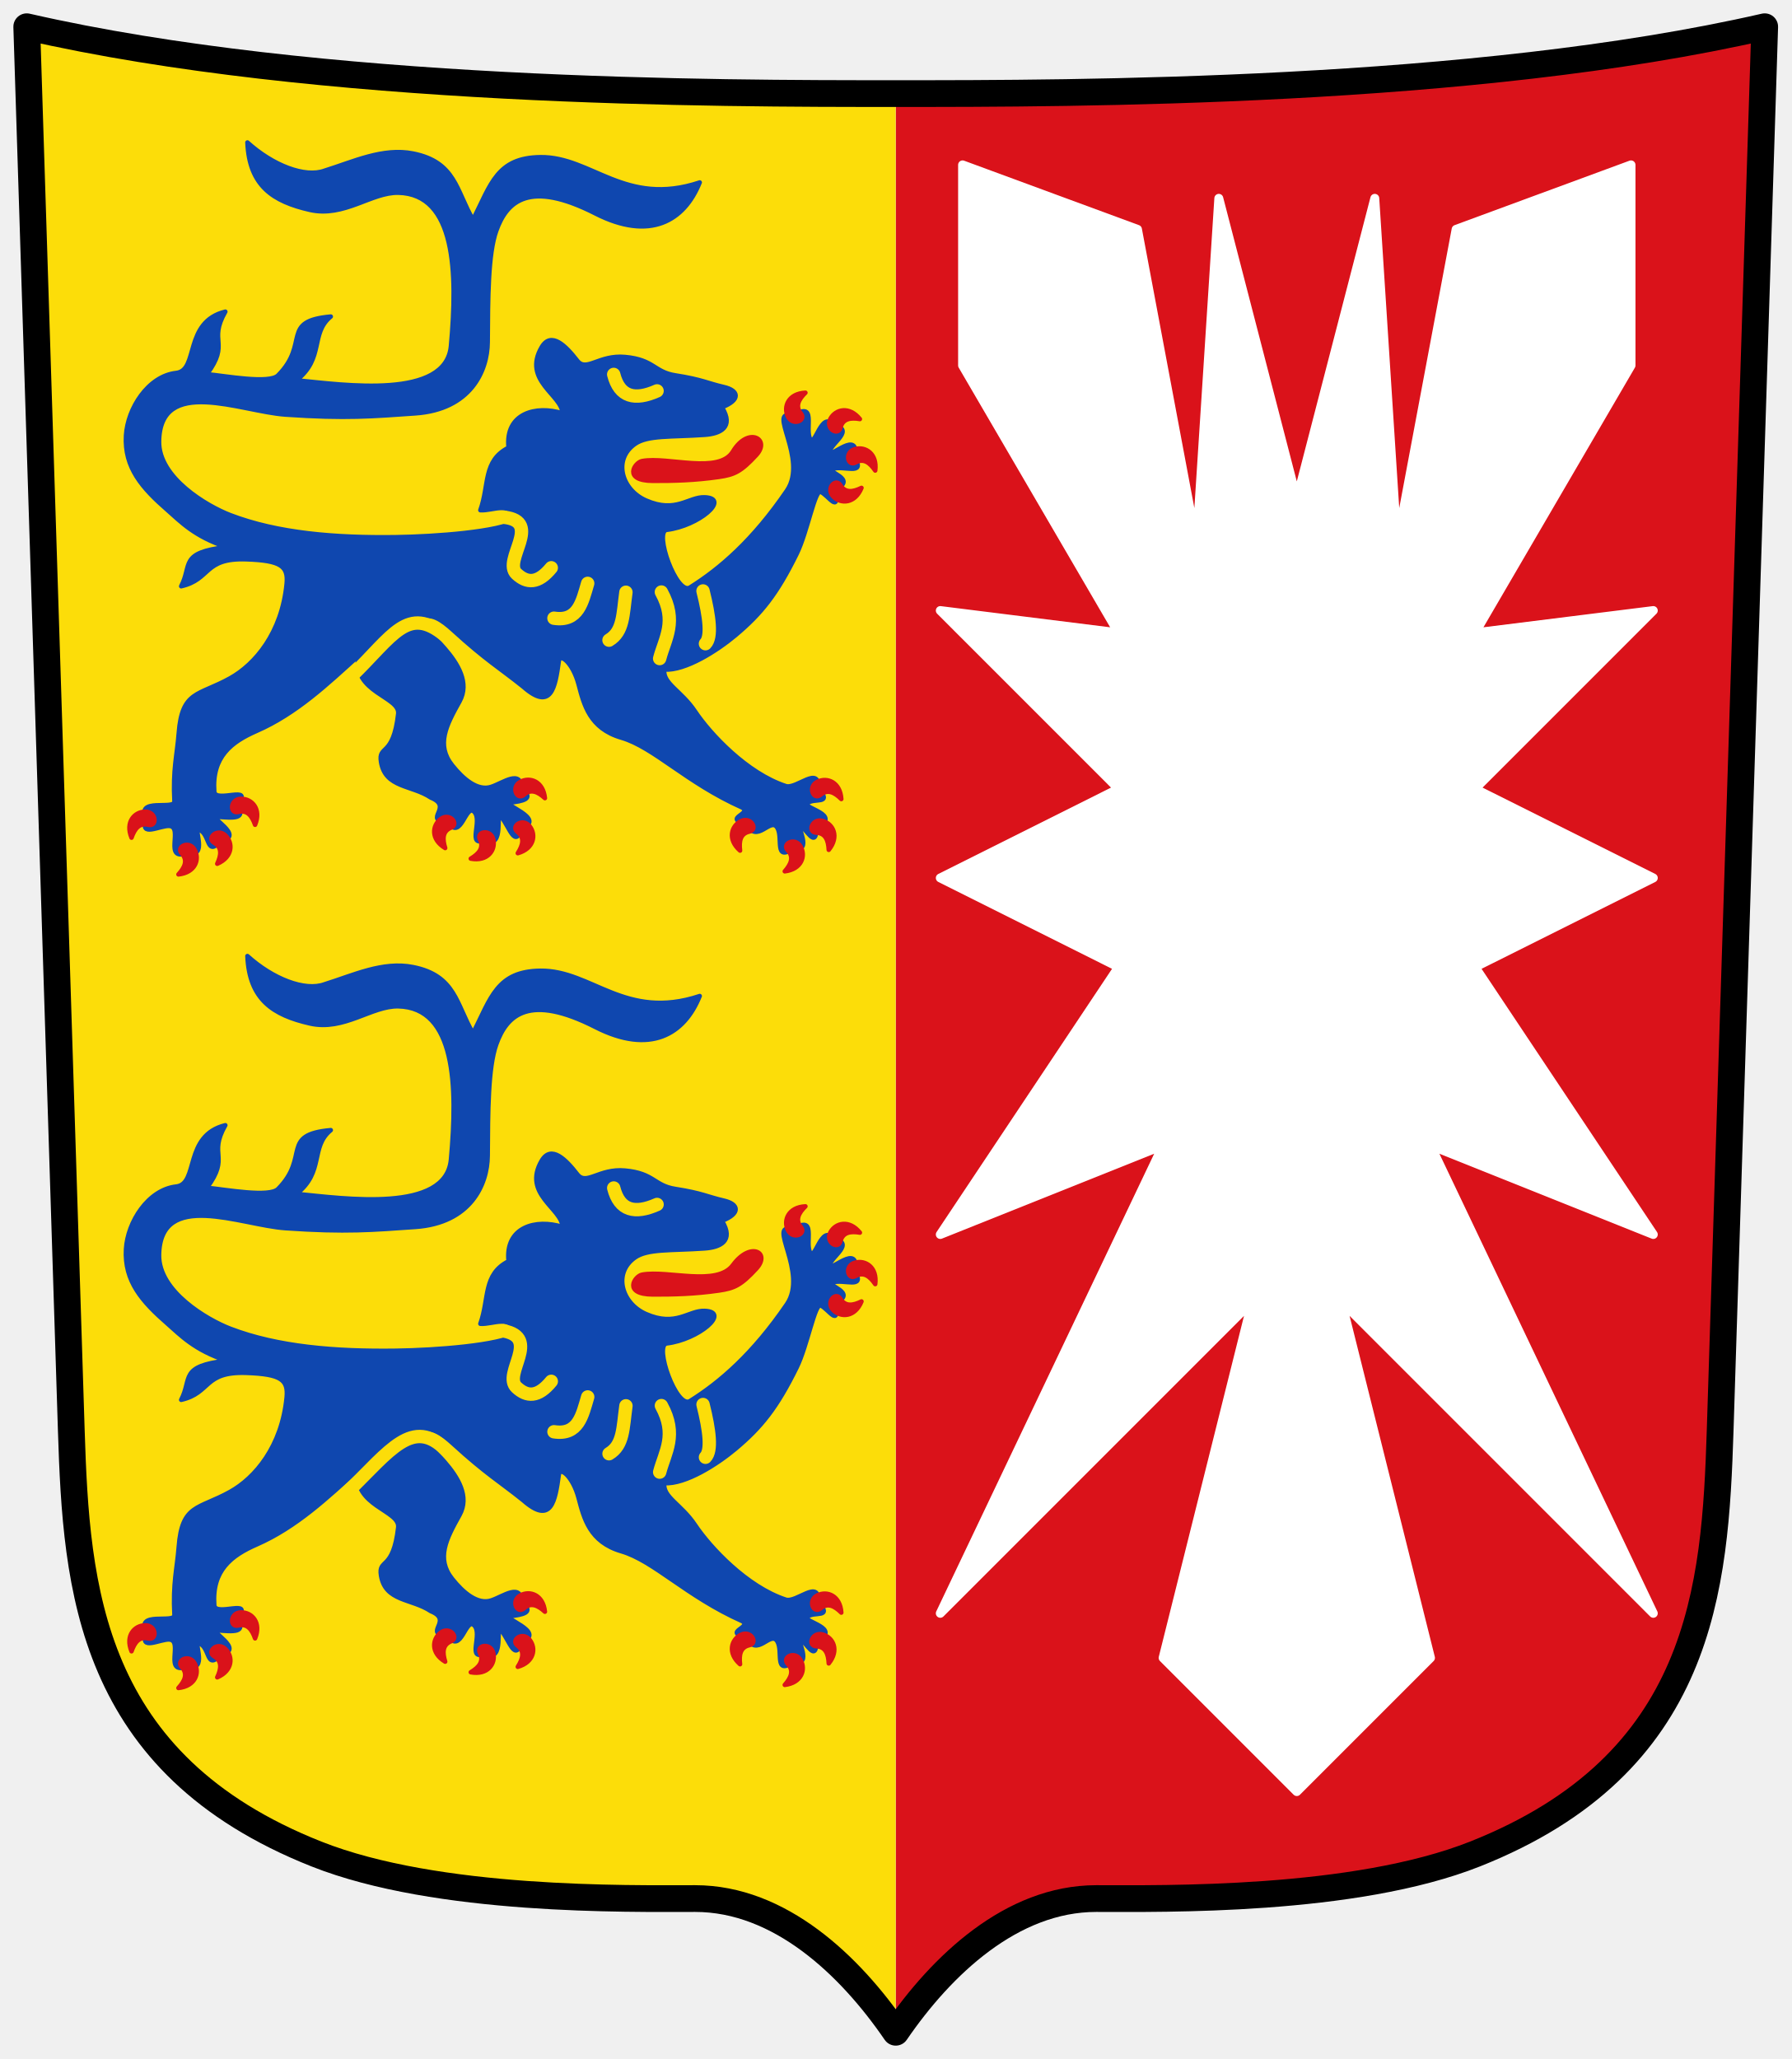
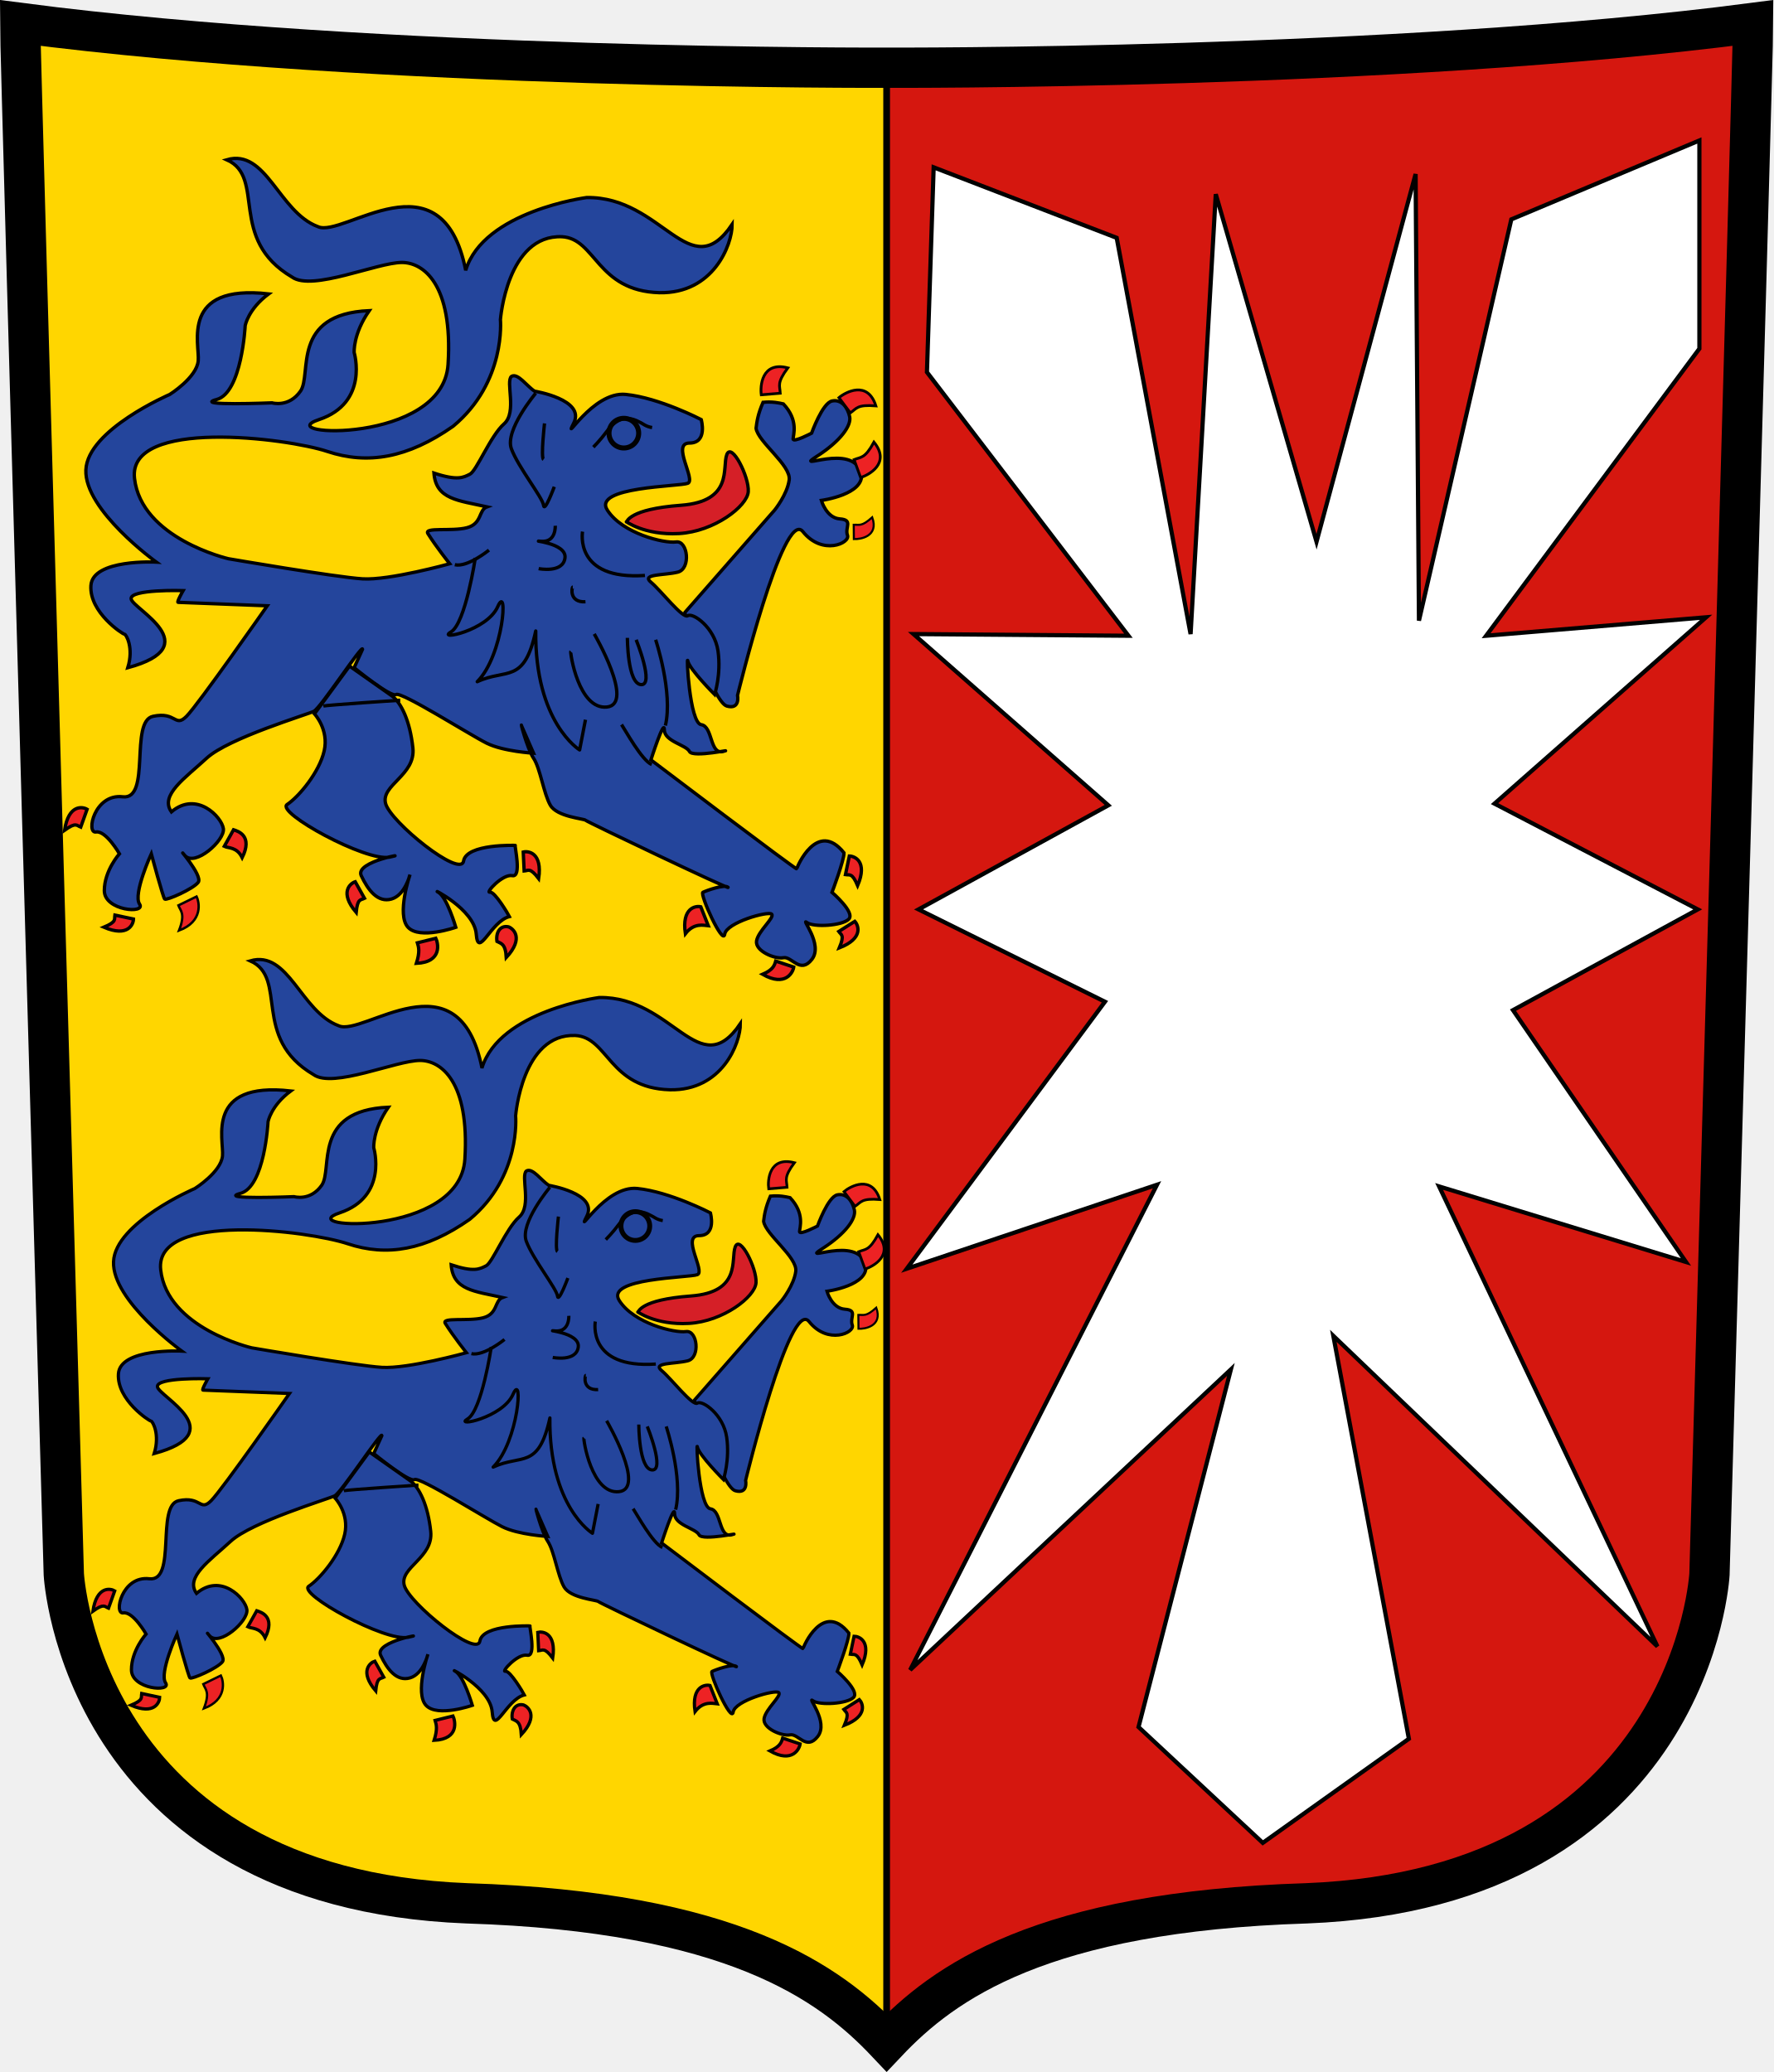
- <svg xmlns="http://www.w3.org/2000/svg" width="402" height="462">
-   <g fill-rule="evenodd">
-     <path d="m201 22.819c-40 0-129.52 0-195-15l10 315c1.122 35.34 3.923 74.74 55 95 27.2 10.787 70 10 85 10 15 0 34.735 15 45 30" fill="#fcdd09" />
-     <path d="m201.04 22.818c40 0 129.52 0 195-15l-10 315c-1.122 35.34-3.923 74.74-55 95-27.2 10.787-70 10-85 10-15 0-34.735 15-45 30" fill="#da121a" />
-     <g stroke-linejoin="round" stroke-linecap="round">
-       <path d="m396 6l-10 315c-1.122 35.34-3.923 74.74-55 95-27.2 10.787-70 10-85 10-19 0-34.735 15-45 30-10.265-15-26-30-45-30-15 0-57.799.787-85-10-51.08-20.255-53.878-59.662-55-95l-10-315c65.48 15 155 15 195 15 40 0 129.52 0 195-15z" fill="none" stroke="#000" stroke-width="6" />
-       <path d="m273.5 44.5l-5 77.5-13.249-70.54-39.25-14.464v45l35 60-40-5 40 40-40 20 40 20-40 60 50-20-50 105 70-70-20 80 30 30 30-30-20-80 70 70-50-105 50 20-40-60 40-20-40-20 40-40-40 5 35-60v-45l-39.25 14.464-13.249 70.54-5-77.5-17.5 67.5z" fill="#fff" stroke="#fff" stroke-width="2" />
-       <path d="m157.02 223.49c-16.726 5.569-24.25-5.801-35.739-5.672-9.76.109-11.08 6.03-15.13 14.03-3.801-6.476-3.896-12.96-13.483-14.854-6.766-1.337-13.383 1.85-19.812 3.851-4.429 1.647-11.662-1.192-17.335-6.327.415 9.797 5.779 13.248 14.03 15.13 7.652 1.744 13.821-3.975 19.812-3.851 12.902.268 13.332 17.909 11.832 34.385-1.1 12.09-23.912 8.749-34.671 7.702 6.329-4.957 3.03-10.478 7.705-14.304-11.434 1.026-4.602 5.927-11.832 13.204-1.947 1.959-11.734.134-15.959-.275 5.277-7.152.212-7.152 4.127-14.03-9.403 2.31-5.896 13.189-11.01 13.754-6.352.702-10.93 8.01-11.282 14.03-.422 7.222 3.634 11.793 9.356 16.78 2.808 2.448 5.988 5.904 13.208 8.252-10.676 1.282-7.665 3.946-10.181 8.802 6.734-1.535 4.985-6.384 14.584-6.05 7.842.271 9.462 1.541 9.08 5.502-1.062 11.02-7.086 18.08-12.658 21.18-7.205 4.01-10.813 2.709-11.557 12.378-.375 4.869-1.345 8.092-.963 15.267.11 2.062-8.989-1.054-6.191 3.989-1.883 4.237 3.03 1.333 5.091 1.513 3.173.277-1.47 8.07 3.99 6.05 4.823 1.241 1.212-5.743 2.614-5.226 2.648.976 1.53 6.315 4.953 2.476 5.577-.955-3.177-5.523-.963-5.364 3.867.277 6.707.642 4.54-2.751 4.052-4.579-4.896-.194-5.091-2.888-.564-7.816 3.829-11.135 9.493-13.616 8.929-3.911 15.901-10.542 22.843-16.833-1.369 8.238 9.373 9.124 8.939 12.982-1.116 9.93-4.528 6.861-3.852 10.856.985 5.821 6.842 5.065 11.191 7.967 5.23 2.112-2.041 5.128 3.781 5.475 3 4.481 3.988-4.282 5.94-2.292 1.94 1.977-1.738 8.101 2.396 6.274 4.65 2.479 2.159-7.105 3.658-5.174 2.027 2.612 3.057 7.145 4.692 2.523 5.541-2.133-5.081-5.426-2.685-5.696 2.581-.291 5.684-.812 2.557-3.01-.061-4.589-4.044-1.431-6.799-.522-3.075 1.014-6.315-1.76-8.772-4.851-3.628-4.563-1.352-8.926 1.651-14.304 4.658-8.341-10.831-17.299-8.53-18.705 2.102-1.284 4.546.367 7.154 2.751 7.35 6.716 10.488 8.474 15.684 12.654 6.311 5.562 7.16.153 7.98-5.777.263-1.899 3.153.44 4.424 5.221 1.212 4.558 2.464 9.895 9.61 11.982 7.315 2.136 14.553 10.07 27.1 15.668 2.384 1.405-4.471 2.469.939 3.584 2.335 4.885 5.417-1.627 6.957.975 1.351 2.285-.817 7.678 3.627 4.59 4.479 1.03.496-5.373 1.551-5.02 1.234.419 3.501 5.422 3.624.42 5.869-2.997-3.159-4.345-2.071-5.468 1.378-1.422 5.842.513 2.426-3.465.285-5.193-4.875.357-7.282-.433-8.71-2.859-16.961-11.684-20.362-16.78-3.082-4.618-7.28-6.235-6.879-9.353 4.769.288 11.842-4.253 15.959-7.702 5.774-4.836 9.283-9.195 13.758-18.293 2.376-4.83 4.078-14.478 5.366-13.891 1.825.832 4.266 5.137 3.302-.55 5.161-2.364-2.393-3.955-.655-4.579 2.486-.893 7.434 1.59 5.057-2.435 1.142-6.911-5.941.483-5.641-1.513.285-1.896 5.823-4.888.698-5.948-2.559-3.21-4.046 5.056-5.1 3.197-1.302-2.294 1.611-8.81-3.95-5.163-5.958-1.964 3.573 9.603-1.279 16.716-7.624 11.179-15.04 17.537-21.738 21.731-3.02 1.891-8.156-12.579-5.228-12.929 7.122-.849 14.407-7.05 8.53-7.299-3.647-.155-6.435 3.671-13.208.697-5.464-2.399-7.42-9.15-2.476-12.654 2.856-2.024 8.125-1.532 15.684-2.063 3.384-.238 6.658-1.624 3.852-6.189 4.272-1.65 3.806-3.764.413-4.539-3.668-.838-4.801-1.664-10.869-2.613-4.803-.751-4.734-3.528-11.282-4.126-5.895-.539-8.689 3.455-10.731.825-2.544-3.276-5.838-6.672-7.98-3.03-4.392 7.479 4.587 10.736 4.678 14.854-5.913-1.873-12.921-.054-12.11 7.702-5.77 2.934-4.288 8.344-6.329 14.03 2.926.204 7.04-2.36 7.98 2.476-3.562 2.355-17.934 3.452-26.966 3.576-13.483.185-26.465-.848-37.15-4.951-5.252-2.02-16.06-8.381-15.959-16.505.183-14.773 18.305-6.751 28.342-6.05 13.652.951 19.633.385 29.17-.275 12.375-.857 16.193-9.515 16.235-15.954.063-9.847.061-19.806 1.926-25.03 2.381-6.672 7.444-11.413 22.288-3.851 12.211 6.22 19.902 1.671 23.356-6.982z" fill="#0f47af" stroke="#0f47af" />
-       <path d="m78.2 334.56c9.261-9.02 14.478-16.703 21.867-9.203m57.693-10.209c1.475 5.881 2 10.339.55 11.832m-9.89-11.59c3.615 6.579.805 10.406-.389 14.924m-7.569-14.877c-.693 5.02-.55 8.817-3.797 10.751m-4.784-12.743c-1.226 4.117-2.084 8.663-7.569 7.814m-11.366-22.644c8.563 1.571-.27 9.696 2.98 12.69 2.319 2.137 4.788 2.299 7.783-1.362m14.01-43.38c1.298 5.121 4.765 5.905 9.728 3.696" fill="none" stroke="#fcdd09" stroke-width="3" />
-     </g>
+ <svg xmlns="http://www.w3.org/2000/svg" xmlns:xlink="http://www.w3.org/1999/xlink" version="1.1" width="527.998" height="617.072" viewBox="0 0 527.998 617.072">
+   <path id="red_area" style="fill:#D5170F;" d="M263.999,20.167c0,0,0,564,0,588.167c17-18,46-39,125-41.5    c115-4.5,120-98,120-98S521.998,16.167,521.998,6.833    C414.665,20.833,263.999,20.167,263.999,20.167z" />
+   <path id="yellow_area" style="fill:#FFD600;" d="M263.999,20.167c0,0,0,564,0,588.167    c-17-18-46-39-125-41.5c-115-4.5-120-98-120-98S6,16.167,6,6.833    C113.333,20.833,263.999,20.167,263.999,20.167z" />
+   <line id="line_in_the_middle" style="fill:none;stroke:#000000;stroke-width:2;" x1="263.999" y1="18.834" x2="263.999" y2="607.834" />
+   <path id="coat" style="fill:none;stroke:#000000;stroke-width:12;" d="M263.999,20.167    c0,0,150.666,0.667,257.999-13.333c0,9.333-12.999,462-12.999,462s-5,93.5-120,98    c-79,2.5-108,23.5-125,41.5c-17-18-46-39-125-41.5c-115-4.5-120-98-120-98S6,16.167,6,6.833    C113.333,20.833,263.999,20.167,263.999,20.167z" />
+   <polygon id="star" style="fill:#FFFFFF;stroke:#010101;stroke-width:1.25;" points="277.999,49.834     332.499,70.834 354.499,188.834 361.999,57.834 391.999,161.334 421.499,51.834     422.499,184.834 449.999,65.334 505.999,41.834 505.999,103.834 442.499,189.334     507.999,183.834 444.999,239.334 505.499,270.834 450.499,300.834 501.999,375.834     428.499,353.334 493.499,490.334 396.999,397.834 419.499,517.834 375.999,548.834     338.999,514.334 366.499,407.834 270.999,497.334 344.499,352.834 269.999,377.834     328.999,298.334 273.499,270.834 329.999,239.834 271.999,188.834 335.999,189.334     275.999,110.834 " />
+   <g id="lion">
+     <path id="path868" style="fill:#24459C;stroke:#010101;" d="M203.929,182.405     l26.704-30.478c0,0,3.771-4.643,4.354-8.997     c0.583-4.354-9.291-11.321-9.868-15.382c0.251-2.039,0.537-4.141,2.077-7.733     c2.853-0.261,4.742,0.182,6.051,0.476c4.643,4.934,2.9,9.288,2.9,10.451     c0,1.162,5.514-1.74,5.514-1.74s3.194-8.997,6.097-9.582     c2.903-0.577,4.64,2.034,5.223,4.645c0.582,2.614-2.612,7.257-9.869,11.899     c-7.254,4.643,10.74-4.354,13.354,4.934c1.16,6.39-11.904,8.13-11.904,8.13     s1.454,5.226,5.514,5.511c4.065,0.292,1.396,2.554,2.267,4.879     c0.866,2.322-7.487,6.154-13.292-1.104     c-5.806-7.259-19.447,48.765-19.447,48.765s0.871,4.354-3.191,3.194     C212.346,209.112,203.929,183.279,203.929,182.405z" />
+     <path id="path869" style="fill:#24459C;stroke:#010101;" d="     M217.999,66.834c0,6.152-5.667,20.667-21.667,20.333     c-18.697-0.542-18.904-16.122-29-16.667c-16.333-0.667-18.333,24.667-18.333,24.667     s1.738,18.673-14.095,31.789c-13.561,9.503-25.466,11.481-37.441,7.49     c-11.985-3.997-59.414-9.985-57.417,7.988     c1.998,17.973,27.959,23.961,27.959,23.961s31.95,5.494,39.938,5.993     c7.988,0.499,25.962-4.494,25.962-4.494s-3.997-4.992-6.495-8.986     c-1.246-1.998,7.032-0.555,11.611-1.743c4.584-1.188,3.435-5.301,5.98-6.223     c-8.632-1.928-15.2-2.219-15.797-10.05c7.023,2.325,8.718,1.327,10.719,0.327     c1.996-0.998,6.15-11.474,10.144-14.97c3.995-3.495,0.375-12.694,2.247-14.166     c1.887-1.068,4.574,2.943,6.858,4.415c0,0,15.172,2.467,11.68,9.455     c-3.493,6.988,5.494-9.485,15.476-8.487c9.987,0.998,22.466,7.492,22.466,7.492     s1.998,6.988-3.493,6.988c-5.494,0,1.993,10.983-0.502,11.98     c-2.497,0.995-28.459,0.995-23.965,7.986c4.493,6.994,16.975,9.987,20.47,9.491     c3.495-0.5,4.494,7.983,0.501,8.986c-3.994,0.996-10.985,0.497-7.989,2.994     c3,2.498,9.488,10.985,10.985,9.987c1.497-0.999,7.986,3.496,8.984,10.483     c0.998,6.988-0.998,12.981-0.998,12.981s-7.487-7.487-7.989-9.987     c-0.501-2.498,0.502,18.472,3.992,18.974c3.493,0.499,2.498,8.986,6.489,7.985     c3.997-0.995-8.986,1.999-9.984,0c-0.998-1.998-7.492-2.994-7.492-6.486     c0-3.496-3.992,8.987-3.992,8.987s43.438,32.949,43.438,32.453     c0-0.499,6.059-14.766,14.045-4.784c0.129,2.011-3.563,11.772-3.563,11.772     s6.988,5.99,4.992,7.989c-1.993,1.993-10.483,2.495-12.479,0.996     c-1.996-1.497,4.992,6.491,1.5,10.984c-3.496,4.493-5.993-1-8.491-0.499     c-2.498,0.499-8.485-1.996-7.986-4.995c0.499-2.996,5.494-6.988,4.493-7.986     c-1-0.995-13.48,2.496-13.979,5.993     c-0.501,3.493-7.492-11.985-6.489-12.481c0.998-0.499,6.489-2.498,7.487-1.494     c1,0.995-41.934-19.473-42.436-19.972c-0.497-0.501-8.485-1-10.483-4.493     c-1.996-3.495-2.997-10.985-4.992-13.976c-1.996-2.999-4.19-11.815-3.496-9.488     l3.496,7.986c0,0-8.987-0.499-13.982-2.991     c-4.992-2.495-25.46-15.479-26.959-14.48     c-1.494,1-12.479-7.986-12.479-7.986l2.498-5.494     c0.134-1.87-12.479,17.477-14.48,18.469     c-1.996,1-25.46,7.991-31.95,13.984     c-6.489,5.988-13.981,10.98-10.483,15.975c7.505-6.375,14.977,1.494,15.478,4.992     c0.499,3.493-8.488,11.481-11.481,7.991c-2.996-3.498,5.494,5.988,3.994,7.986     c-1.497,1.996-9.488,5.494-9.986,4.992c-0.5-0.499-3.995-13.48-3.995-13.48     s-5.492,11.983-3.493,14.979c1.998,2.994-10.484,1.999-10.484-3.997     c0-5.988,4.494-10.982,4.494-10.982s-3.997-6.988-6.991-6.492     c-2.994,0.502-0.499-11.481,7.989-10.481c8.485,0.995,1.996-22.467,8.986-23.963     c6.99-1.502,6.489,3.495,9.984,0c3.495-3.496,24.052-32.922,24.052-32.922     s-26.05-1.028-26.55-1.028c-0.501,0,1.5-3.493,1.5-3.493     s-15.978-0.499-15.479,2.495c0.499,2.996,22.965,13.981-1,20.471     c1.844-5.95-0.499-9.987-0.998-9.987c-0.501,0-10.486-6.486-9.984-14.478     c0.497-7.991,19.47-6.988,19.47-6.988s-21.466-15.478-20.967-27.458     c0.499-11.981,24.961-22.467,24.961-22.467s7.989-4.992,8.486-9.987     c0.501-4.992-5.492-22.965,20.972-19.969c-6.165,4.6-6.988,9.485-6.988,9.485     s-1,19.972-8.487,21.965c-7.487,1.999,16.474,1,16.474,1     s4.995,1.495,8.487-3.497c3.493-4.993-2.996-22.963,20.468-23.964     c-4.878,7.026-4.493,12.479-4.493,12.479s4.493,14.979-10.481,19.972     c-14.977,4.992,36.944,7.489,38.444-16.474     c1.494-23.966-7.416-30.322-13.749-30.322c-7.333,0-26.716,8.646-32.684,4.357     c-19.316-11.357-7.65-29.691-19.467-34.946     c11.817-3.412,15.484,15.588,27.151,19.922c7.487,3.496,36.922-22.529,44,13     c5.342-17.656,36-21.667,36-21.667C197.333,58.501,205.333,85.501,217.999,66.834z" />
+     <path id="path870" style="fill:#D51F27;stroke:#000000;" d="M186.514,155.413     c0.291,0,0.582-3.771,16.255-4.934c15.673-1.163,12.193-11.322,13.642-15.096     c1.454-3.771,6.679,6.677,6.386,11.033     c-0.292,4.354-10.16,11.899-20.61,12.479     C191.739,159.478,186.225,155.124,186.514,155.413z" />
+     <path id="path871" style="fill:none;stroke:#010101;" d="M162.132,126.095     c0,0-1.16,10.159-0.288,10.739" />
+     <path id="path872" style="fill:none;stroke:#010101;" d="M159.518,117.099c0,0-9.286,11.028-7.254,16.547     c2.031,5.511,9.288,14.51,9.58,16.833c0.288,2.322,3.191-5.512,3.191-5.512" />
+     <path id="path873" style="fill:none;stroke:#010101;" d="M165.326,156.573c0,0,0.292,4.934-4.065,4.64     c-4.352-0.289,7.548,0.294,6.965,4.937c-0.58,4.643-7.836,3.194-7.836,3.194" />
+     <path id="path874" style="fill:none;stroke:#010101;" d="M170.551,174.86     c-0.292,0-1.163,4.643,3.774,4.354" />
+     <path id="path875" style="fill:none;stroke:#010101;" d="M145.587,163.827c0,0-6.385,5.225-10.162,4.354     " />
+     <path id="path876" style="fill:none;stroke:#010101;stroke-linejoin:round;" d="     M141.525,166.152c0,0-2.903,19.447-7.257,22.061     c-4.354,2.614,10.737-0.293,13.933-7.545c3.191-7.259,1.737,14.511-6.099,22.348     c8.708-4.063,13.936,0.871,17.416-15.096     c-0.289,27.289,13.065,35.417,13.065,35.417l1.742-9" />
+     <path id="path877" style="fill:none;stroke:#010101;" d="M169.969,194.016     c-0.289,0.291,2.32,17.418,10.739,16.544     c8.417-0.869-3.774-21.77-3.774-21.77" />
+     <path id="path878" style="fill:none;stroke:#010101;" d="M186.807,189.953c0,0,0,13.643,4.062,13.934     c4.063,0.291-1.451-13.351-1.451-13.351" />
+     <path id="path879" style="fill:none;stroke:#010101;" d="M195.221,190.531c0,0,5.226,15.676,2.903,25.546     " />
+     <path id="path880" style="fill:none;stroke:#010101;" d="M185.064,215.786     c1.16,1.742,6.094,10.741,8.997,11.901" />
+     <path id="path883" style="fill:none;stroke:#010101;" d="M173.454,158.315     c0,0-2.614,14.513,18.576,13.062" />
+     <path id="path884" style="fill:#24459C;stroke:#010101;" d="M93.631,212.595     c0,0,4.354,4.645,2.899,11.03c-1.451,6.385-7.547,13.64-11.03,15.965     c-3.482,2.323,23.51,17.127,30.478,15.675c6.965-1.456-10.451,1.158-8.419,5.512     c2.031,4.354,4.937,8.128,8.997,6.966c4.068-1.16,5.517-7.257,5.517-7.257     s-4.068,11.899-0.585,15.673c3.488,3.774,14.225,0,14.225,0     s-2.616-8.997-5.226-10.448c-2.611-1.451,10.737,4.937,11.317,12.482     c0.585,7.545,4.326-3.814,9.87-5.225c-0.291-0.583-4.354-7.545-5.805-7.257     c-1.451,0.289,3.771-5.517,6.676-4.934c2.903,0.578,0.58-9,0.869-9     c0.291,0-14.513-0.582-15.382,4.643c-0.872,5.225-21.772-11.61-23.222-17.125     c-1.457-5.514,9-8.422,8.128-16.544c-0.872-8.131-3.485-13.356-6.094-15.387     l-12.776-8.997L93.631,212.595z" />
+     <path id="path885" style="fill:none;stroke:#010101;" d="M96.243,210.274     c0.871-0.292,22.933-1.743,22.933-1.743" />
+     <path id="path886" style="fill:#ED2224;stroke:#010101;" d="M155.8,253.746     c1.429-0.357,5.75,0.063,4.59,7.903c-2.589-3.354-3.015-2.375-4.324-2.257     L155.8,253.746z" />
+     <path id="path887" style="fill:#ED2224;stroke:#010101;" d="M151.423,276.032     c1.378,0.509,4.711,3.298-0.669,9.116c-0.248-4.232-1.626-4.136-2.776-4.776     C147.578,277.856,148.845,275.457,151.423,276.032z" />
+     <path id="path888" style="fill:#ED2224;stroke:#010101;" d="M129.772,279.429     c0.624,1.329,2.128,7.086-5.79,7.474c1.119-3.554,0.668-4.851,0.299-6.112     L129.772,279.429z" />
+     <path id="path889" style="fill:#ED2224;stroke:#010101;" d="M105.769,262.596     c-1.403,0.453-4.851,3.092,0.279,9.133c0.428-4.217,1.304-3.609,2.479-4.199     L105.769,262.596z" />
+     <path id="path890" style="fill:#ED2224;stroke:#010101;" d="M208.661,270.06     c-1.429-0.357-5.75,0.182-4.592,8.021c2.591-3.354,5.514-2.495,6.826-2.376     L208.661,270.06z" />
+     <path id="path891" style="fill:#ED2224;stroke:#010101;" d="M236.332,288.013     c-0.185,1.464-2.368,6.059-9.265,2.153c3.11-1.327,3.538-2.669,3.9-3.936     L236.332,288.013z" />
+     <path id="path892" style="fill:#ED2224;stroke:#010101;" d="M254.516,274.394     c1.018,1.069,2.783,5.036-4.605,7.897c1.636-3.911,0.578-3.794-0.172-4.873     L254.516,274.394z" />
+     <path id="path893" style="fill:#ED2224;stroke:#010101;stroke-width:0.826;" d="     M226.674,117.575c-0.357-2.495,0.065-10.046,7.903-8.02     c-3.354,4.521-2.371,5.266-2.255,7.551L226.674,117.575z" />
+     <path id="path894" style="fill:#ED2224;stroke:#010101;" d="M252.895,254.938     c1.472,0.013,5.552,1.502,2.472,8.802c-1.672-3.896-2.328-3.05-3.627-3.263     L252.895,254.938z" />
+     <path id="path895" style="fill:#ED2224;stroke:#010101;" d="M69.536,247.117     c1.403,0.454,5.803,1.783,2.578,8.303c-1.616-3.267-4.164-2.776-5.334-3.369     L69.536,247.117z" />
+     <path id="path896" style="fill:#ED2224;stroke:#010101;stroke-width:0.716;" d="     M58.528,266.998c0.826,1.652,2.021,7.439-5.223,10.119     c1.991-5.119,0.385-5.855-0.192-7.479L58.528,266.998z" />
+     <path id="path897" style="fill:#ED2224;stroke:#010101;" d="M39.739,273.705     c-0.02,1.472-1.53,5.547-8.814,2.432c3.905-1.654,3.064-2.315,3.282-3.609     L39.739,273.705z" />
+     <path id="path898" style="fill:#ED2224;stroke:#010101;" d="M25.933,241.016     c-1.259-0.76-5.521-1.616-6.694,6.224c3.455-2.46,3.576-1.396,4.794-0.905     L25.933,241.016z" />
+     <path id="path899" style="fill:#ED2224;stroke:#010101;stroke-width:0.826;" d="     M249.796,118.428c1.933-1.628,8.545-5.281,10.995,2.442     c-5.612-0.444-5.724,0.783-7.595,2.094L249.796,118.428z" />
+     <path id="path900" style="fill:#ED2224;stroke:#010101;stroke-width:0.826;" d="     M256.243,142.206c2.417-0.719,9.098-4.257,3.979-10.534     c-2.705,4.944-3.792,4.362-5.914,5.208L256.243,142.206z" />
+     <path id="path901" style="fill:#ED2224;stroke:#010101;stroke-width:0.622;" d="     M254.242,160.547c1.895,0.094,7.525-0.747,5.466-6.484     c-3.156,2.832-3.785,2.146-5.507,2.217L254.242,160.547z" />
+     <circle style="fill:none;stroke:#010101;stroke-width:1.5;" cx="185.749" cy="129.001" r="4.417" />
+     <path style="fill:none;stroke:#010101;" d="M176.666,133.167c0,0,2.167-2.167,4-4.667     s4.833-5.5,9.667-2.833c1.167,0.5,1.833,1.333,3.833,1.667" />
  </g>
-   <g stroke-linejoin="round" stroke-linecap="round">
-     <g fill="#da121a" stroke="#da121a">
-       <path d="m29.512 370.52c-1.455-3.544.704-5.835 3.108-5.831 2.54.003 2.668 3.436.674 2.938-2.033-.508-3.079.891-3.782 2.893z" />
-       <path d="m40.04 378.75c3.811-.406 4.8-3.393 3.653-5.507-1.211-2.232-4.293-.713-2.906.805 1.413 1.546.68 3.131-.747 4.702z" />
-       <path d="m48.749 376.36c3.516-1.523 3.57-4.669 1.845-6.345-1.821-1.77-4.31.599-2.534 1.634 1.81 1.055 1.583 2.786.688 4.711z" />
-       <path d="m57.24 367.62c1.455-3.544-.704-5.835-3.108-5.831-2.54.003-2.668 3.436-.674 2.938 2.033-.508 3.079.891 3.782 2.893z" />
-       <path d="m193.32 292.02c-1.451 3.546-4.596 3.664-6.308 1.975-1.807-1.784.51-4.32 1.582-2.566 1.092 1.787 2.819 1.525 4.726.591z" />
-       <path d="m196.4 288.13c.482-3.801-2.199-5.45-4.52-4.821-2.451.664-1.682 4.01.115 3.01 1.831-1.019 3.205.059 4.405 1.809z" />
-       <path d="m192.96 276.58c-2.407-2.981-5.455-2.192-6.609-.083-1.219 2.227 1.729 3.992 2.252 2 .533-2.026 2.263-2.269 4.357-1.922z" />
-       <path d="m180.74 270.68c-3.828.186-4.987 3.112-3.964 5.287 1.08 2.298 4.244.958 2.947-.636-1.322-1.625-.499-3.165 1.017-4.651z" />
-       <path d="m122.28 361.64c-.392-3.811-3.377-4.811-5.495-3.672-2.237 1.202-.728 4.289.794 2.908 1.552-1.407 3.135-.669 4.701.764z" />
-       <path d="m116.19 374c3.687-1.046 4.155-4.158 2.667-6.05-1.572-1.994-4.351.025-2.727 1.285 1.655 1.284 1.201 2.971.061 4.761z" />
-       <path d="m105.64 375.22c3.768.699 5.57-1.881 5.075-4.234-.523-2.485-3.91-1.909-3.01-.059.913 1.886-.243 3.195-2.06 4.293z" />
-       <path d="m99.9 372.85c-3.285-1.972-2.924-5.098-.994-6.532 2.038-1.515 4.194 1.161 2.297 1.953-1.933.808-1.936 2.554-1.303 4.579z" />
-       <path d="m166.07 373.42c-2.881-2.527-1.967-5.538.188-6.605 2.276-1.127 3.919 1.89 1.911 2.331-2.046.45-2.361 2.168-2.099 4.274z" />
-       <path d="m176.1 378.06c3.804-.466 4.745-3.47 3.565-5.564-1.246-2.212-4.303-.644-2.893.851 1.438 1.524.73 3.12-.672 4.713z" />
-       <path d="m185.97 373.24c2.408-2.98.995-5.792-1.311-6.476-2.435-.723-3.54 2.53-1.486 2.623 2.093.095 2.696 1.734 2.797 3.854z" />
-       <path d="m188.79 361.84c-.242-3.823-3.185-4.94-5.346-3.886-2.283 1.113-.897 4.257.679 2.937 1.606-1.345 3.159-.545 4.667.949z" />
-       <path d="m144.09 286.01c5.853-1.066 16.78 2.737 20.395-2.167 3.982-5.402 8.517-2.745 5.228.825-3.441 3.735-4.941 4.404-8.392 4.904-5.369.778-10.183.901-14.835.882-6.805-.027-4.055-4.142-2.396-4.444z" />
-     </g>
-     <g fill-rule="evenodd">
-       <path d="m157.02 40.938c-16.726 5.569-24.25-5.801-35.739-5.672-9.76.109-11.08 6.03-15.13 14.03-3.801-6.476-3.896-12.96-13.483-14.854-6.766-1.337-13.383 1.85-19.812 3.851-4.429 1.647-11.662-1.192-17.335-6.327.415 9.797 5.779 13.248 14.03 15.13 7.652 1.744 13.821-3.975 19.812-3.851 12.902.268 13.332 17.909 11.832 34.385-1.1 12.09-23.912 8.749-34.671 7.702 6.329-4.957 3.03-10.478 7.705-14.304-11.434 1.026-4.602 5.927-11.832 13.204-1.947 1.959-11.734.134-15.959-.275 5.277-7.152.212-7.152 4.127-14.03-9.403 2.31-5.896 13.189-11.01 13.754-6.352.702-10.93 8.01-11.282 14.03-.422 7.222 3.634 11.793 9.356 16.78 2.808 2.448 5.988 5.904 13.208 8.252-10.676 1.282-7.665 3.946-10.181 8.802 6.734-1.535 4.985-6.384 14.584-6.05 7.842.271 9.462 1.541 9.08 5.502-1.062 11.02-7.086 18.08-12.658 21.18-7.205 4.01-10.813 2.709-11.557 12.378-.375 4.869-1.345 8.092-.963 15.267.11 2.062-8.989-1.054-6.191 3.989-1.883 4.237 3.03 1.333 5.091 1.513 3.173.277-1.47 8.07 3.99 6.05 4.823 1.241 1.212-5.743 2.614-5.226 2.648.976 1.53 6.315 4.953 2.476 5.577-.955-3.177-5.523-.963-5.364 3.867.277 6.707.642 4.54-2.751 4.052-4.578-4.896-.194-5.091-2.888-.564-7.816 3.829-11.135 9.493-13.616 8.929-3.911 15.901-10.542 22.843-16.833-1.369 8.238 9.373 9.124 8.939 12.982-1.116 9.93-4.528 6.861-3.852 10.856.985 5.821 6.842 5.065 11.191 7.967 5.23 2.112-2.041 5.128 3.781 5.475 3 4.481 3.988-4.282 5.94-2.292 1.94 1.977-1.738 8.101 2.396 6.274 4.65 2.479 2.159-7.105 3.658-5.174 2.027 2.612 3.057 7.145 4.692 2.523 5.541-2.133-5.081-5.426-2.685-5.696 2.581-.291 5.684-.812 2.557-3.01-.061-4.589-4.044-1.431-6.799-.523-3.075 1.014-6.315-1.76-8.772-4.851-3.628-4.563-1.352-8.926 1.651-14.304 4.658-8.341-10.831-17.299-8.53-18.705 2.102-1.284 4.546.367 7.154 2.751 7.35 6.716 10.488 8.474 15.684 12.654 6.311 5.562 7.16.153 7.98-5.777.263-1.899 3.153.44 4.424 5.221 1.212 4.558 2.464 9.895 9.61 11.982 7.315 2.136 14.553 10.07 27.1 15.668 2.384 1.405-4.471 2.469.939 3.584 2.335 4.885 5.417-1.627 6.957.975 1.351 2.285-.817 7.678 3.627 4.59 4.479 1.03.496-5.373 1.551-5.02 1.234.419 3.501 5.422 3.624.42 5.869-2.997-3.159-4.345-2.071-5.468 1.378-1.422 5.842.513 2.426-3.465.285-5.193-4.875.357-7.282-.433-8.71-2.859-16.961-11.684-20.362-16.78-3.082-4.618-7.28-6.235-6.879-9.353 4.769.288 11.842-4.254 15.959-7.702 5.774-4.836 9.283-9.195 13.758-18.293 2.376-4.83 4.078-14.478 5.366-13.891 1.825.832 4.266 5.137 3.302-.55 5.161-2.364-2.393-3.955-.655-4.579 2.486-.893 7.434 1.59 5.057-2.435 1.142-6.911-5.941.483-5.641-1.513.285-1.896 5.823-4.888.698-5.948-2.559-3.21-4.046 5.056-5.1 3.197-1.302-2.294 1.611-8.81-3.95-5.163-5.958-1.964 3.573 9.603-1.279 16.716-7.624 11.179-15.04 17.537-21.738 21.731-3.02 1.891-8.156-12.579-5.228-12.929 7.122-.849 14.407-7.05 8.53-7.299-3.647-.155-6.435 3.671-13.208.697-5.464-2.399-7.42-9.15-2.476-12.654 2.856-2.024 8.125-1.532 15.684-2.063 3.384-.238 6.658-1.624 3.852-6.189 4.272-1.65 3.806-3.764.413-4.539-3.668-.838-4.801-1.664-10.869-2.613-4.803-.751-4.734-3.528-11.282-4.126-5.895-.539-8.689 3.455-10.731.825-2.544-3.276-5.838-6.672-7.98-3.03-4.392 7.479 4.587 10.736 4.678 14.854-5.913-1.873-12.921-.054-12.11 7.702-5.77 2.934-4.288 8.344-6.329 14.03 2.926.204 7.04-2.36 7.98 2.476-3.562 2.355-17.934 3.452-26.966 3.576-13.483.185-26.465-.848-37.15-4.951-5.252-2.02-16.06-8.381-15.959-16.505.183-14.773 18.305-6.751 28.342-6.05 13.652.951 19.633.385 29.17-.275 12.375-.857 16.193-9.515 16.235-15.954.063-9.847.061-19.806 1.926-25.03 2.381-6.672 7.444-11.413 22.288-3.851 12.211 6.22 19.902 1.671 23.356-6.982z" fill="#0f47af" stroke="#0f47af" />
-       <path d="m78.974 151.62c9.261-9.02 12.533-15.925 20.894-9.01m57.887-10.01c1.475 5.881 2 10.339.55 11.832m-9.89-11.59c3.615 6.579.805 10.406-.389 14.924m-7.569-14.877c-.693 5.02-.55 8.817-3.797 10.751m-4.784-12.743c-1.226 4.117-2.084 8.663-7.569 7.814m-11.171-22.644c8.758.987-.464 9.696 2.785 12.69 2.319 2.137 4.788 2.299 7.783-1.362m14.01-43.38c1.298 5.121 4.765 5.905 9.728 3.696" fill="none" stroke="#fcdd09" stroke-width="3" />
-     </g>
-     <g fill="#da121a" stroke="#da121a">
-       <path d="m29.512 187.96c-1.455-3.544.704-5.835 3.108-5.831 2.54.003 2.668 3.436.674 2.938-2.033-.508-3.079.891-3.782 2.893z" />
-       <path d="m40.04 196.2c3.811-.406 4.8-3.393 3.653-5.507-1.211-2.232-4.293-.713-2.906.805 1.413 1.546.68 3.131-.747 4.702z" />
-       <path d="m48.749 193.81c3.516-1.523 3.57-4.669 1.845-6.345-1.821-1.77-4.31.599-2.534 1.634 1.81 1.055 1.583 2.786.688 4.711z" />
-       <path d="m57.24 185.07c1.455-3.544-.704-5.835-3.108-5.831-2.54.003-2.668 3.436-.674 2.938 2.033-.508 3.079.891 3.782 2.893z" />
-       <path d="m193.32 109.47c-1.451 3.546-4.596 3.664-6.308 1.975-1.807-1.784.51-4.32 1.582-2.566 1.092 1.787 2.819 1.525 4.726.591z" />
-       <path d="m196.4 105.58c.482-3.801-2.199-5.45-4.52-4.821-2.451.664-1.682 4.01.115 3.01 1.831-1.019 3.205.059 4.405 1.809z" />
-       <path d="m192.96 94.03c-2.407-2.981-5.455-2.192-6.609-.083-1.219 2.227 1.729 3.992 2.252 2 .533-2.026 2.263-2.269 4.357-1.922z" />
-       <path d="m180.74 88.12c-3.828.186-4.987 3.112-3.964 5.287 1.08 2.298 4.244.958 2.947-.636-1.322-1.625-.499-3.165 1.017-4.651z" />
-       <path d="m122.28 179.09c-.392-3.811-3.377-4.811-5.495-3.672-2.237 1.202-.728 4.289.794 2.908 1.552-1.407 3.135-.669 4.701.764z" />
-       <path d="m116.19 191.44c3.687-1.046 4.155-4.158 2.667-6.05-1.572-1.994-4.351.025-2.727 1.285 1.655 1.284 1.201 2.971.061 4.761z" />
-       <path d="m105.64 192.66c3.768.699 5.57-1.881 5.075-4.234-.523-2.485-3.91-1.909-3.01-.059.913 1.886-.243 3.195-2.06 4.293z" />
-       <path d="m99.9 190.29c-3.285-1.972-2.924-5.098-.994-6.532 2.038-1.515 4.194 1.161 2.297 1.953-1.933.808-1.936 2.554-1.303 4.579z" />
-       <path d="m166.07 190.86c-2.881-2.527-1.967-5.538.188-6.605 2.276-1.127 3.919 1.89 1.911 2.331-2.046.45-2.361 2.168-2.099 4.274z" />
-       <path d="m176.1 195.51c3.804-.466 4.745-3.47 3.565-5.564-1.246-2.212-4.303-.644-2.893.851 1.438 1.524.73 3.12-.672 4.713z" />
-       <path d="m185.97 190.69c2.408-2.98.995-5.792-1.311-6.476-2.435-.723-3.54 2.53-1.486 2.623 2.093.095 2.696 1.734 2.797 3.854z" />
-       <path d="m188.79 179.29c-.242-3.823-3.185-4.94-5.346-3.886-2.283 1.113-.897 4.257.679 2.937 1.606-1.345 3.159-.545 4.667.949z" />
-       <path d="m144.09 103.45c5.853-1.066 17.244 3.047 20.395-2.167 3.432-5.678 8.517-2.745 5.228.825-3.441 3.735-4.941 4.404-8.392 4.904-5.369.778-10.183.901-14.835.882-6.805-.028-4.055-4.142-2.396-4.444z" />
-     </g>
-   </g>
+   <use transform="translate(9 240) scale(0.97)" xlink:href="#lion" />
</svg>
